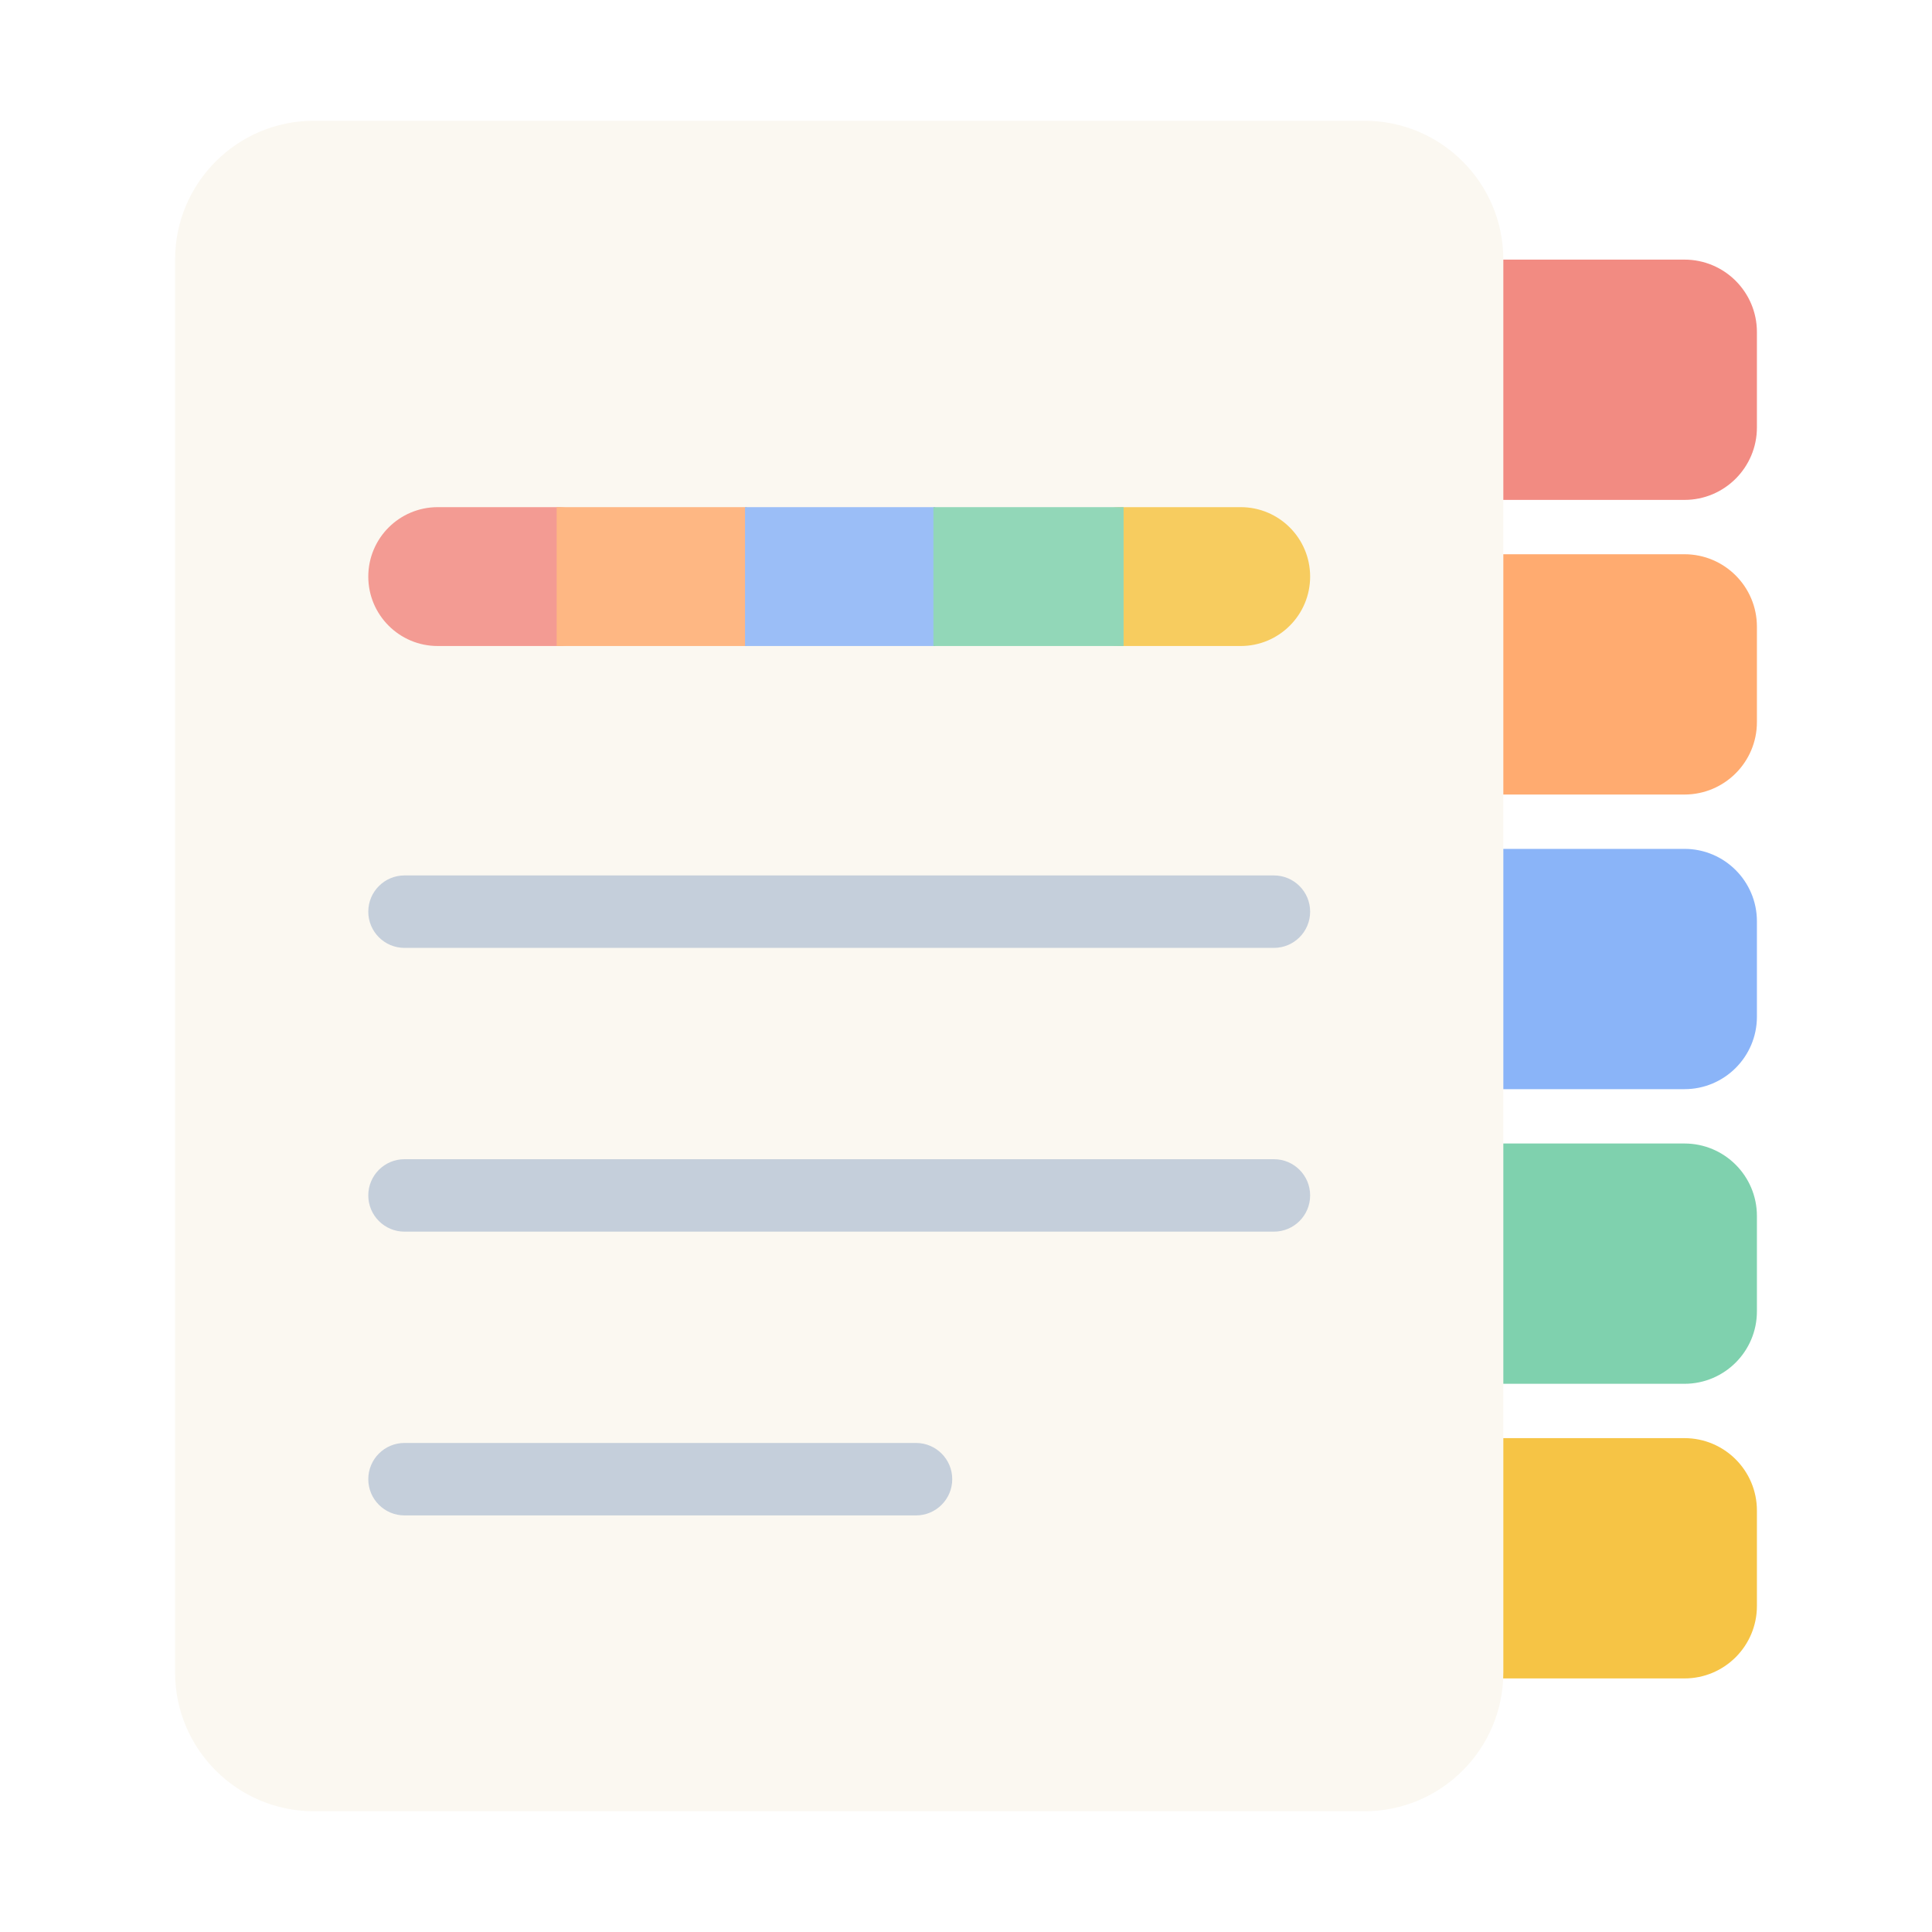
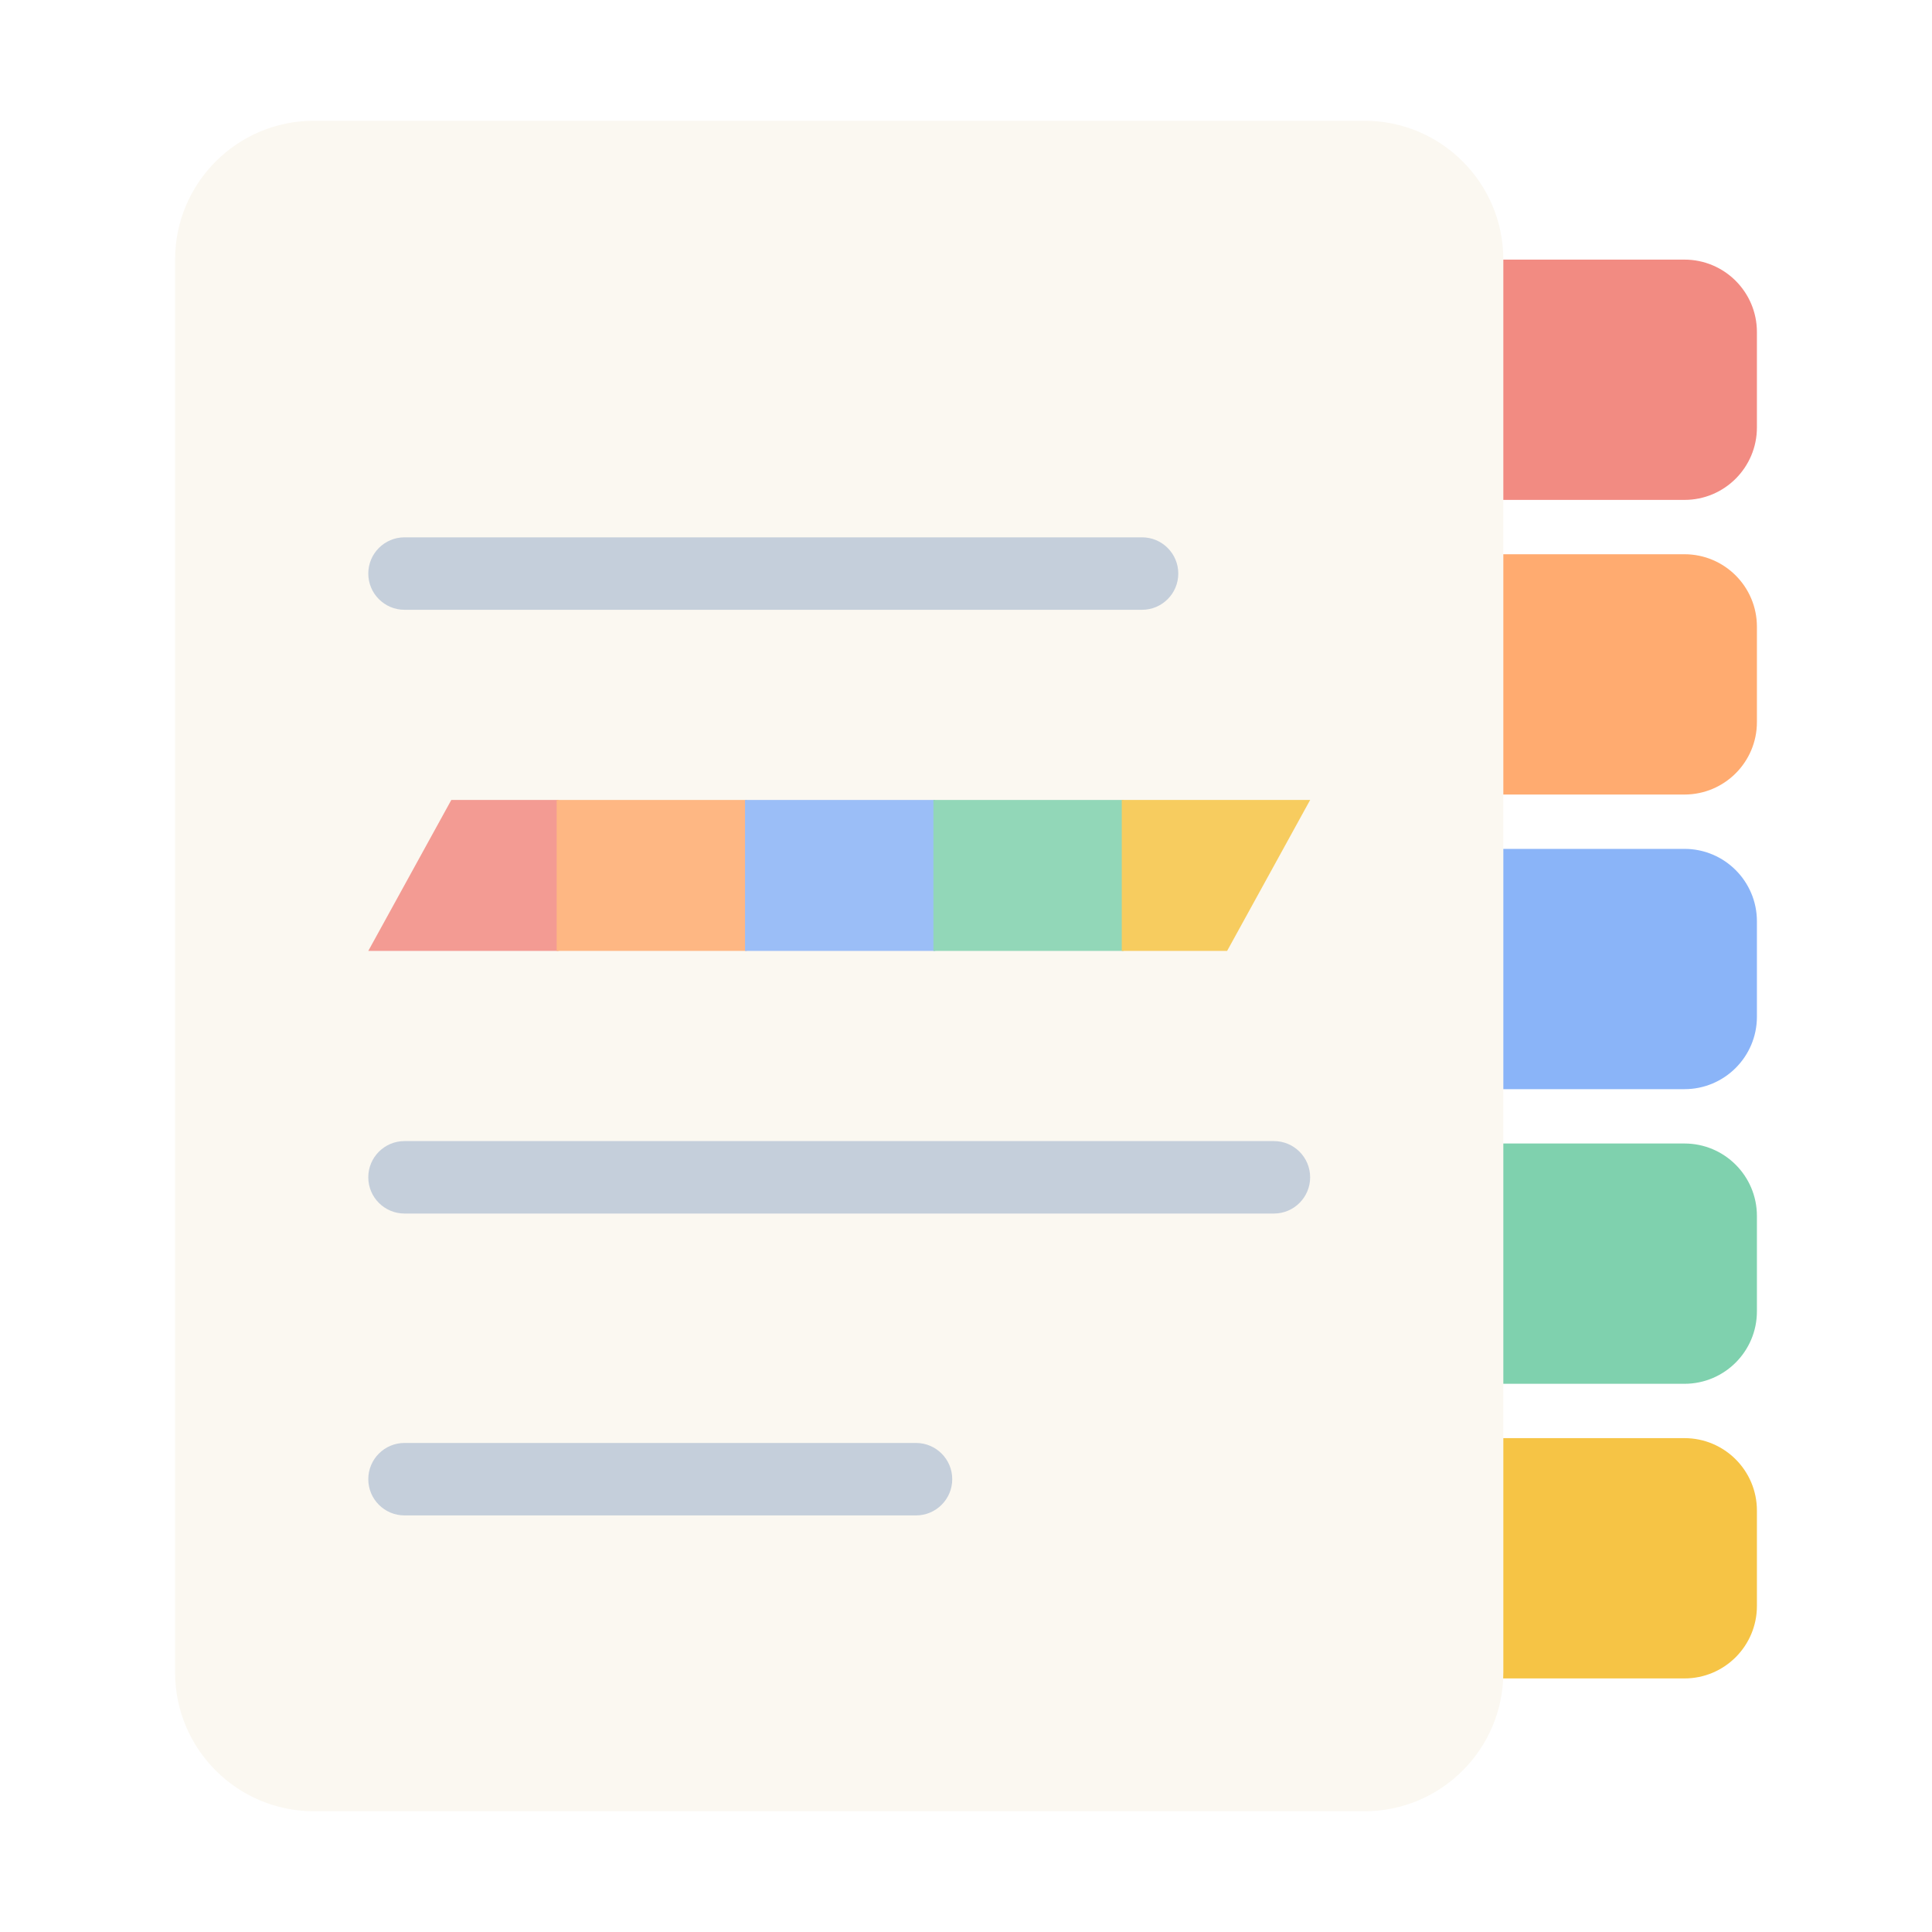
<svg xmlns="http://www.w3.org/2000/svg" viewBox="0 0 640 640">
  <path fill="#F28B82" d="M462 86H558A24 24 0 0 1 582 110V141.6A24 24 0 0 1 558 165.6H462A24 24 0 0 1 438 141.6V110A24 24 0 0 1 462 86Z" />
  <path fill="#FFAB70" d="M462 183.6H558A24 24 0 0 1 582 207.6V239.2A24 24 0 0 1 558 263.2H462A24 24 0 0 1 438 239.2V207.6A24 24 0 0 1 462 183.6Z" />
  <path fill="#8AB4F8" d="M462 281.2H558A24 24 0 0 1 582 305.2V336.8A24 24 0 0 1 558 360.8H462A24 24 0 0 1 438 336.8V305.2A24 24 0 0 1 462 281.2Z" />
  <path fill="#7FD1AE" d="M462 378.8H558A24 24 0 0 1 582 402.8V434.4A24 24 0 0 1 558 458.4H462A24 24 0 0 1 438 434.4V402.8A24 24 0 0 1 462 378.8Z" />
  <path fill="#F6C445" d="M462 476.4H558A24 24 0 0 1 582 500.4V532A24 24 0 0 1 558 556H462A24 24 0 0 1 438 532V500.4A24 24 0 0 1 462 476.4Z" />
  <path fill="#FBF8F1" d="M104 40H452A46 46 0 0 1 498 86V554A46 46 0 0 1 452 600H104A46 46 0 0 1 58 554V86A46 46 0 0 1 104 40Z" />
-   <path fill="#C5CFDB" d="M134 290H422A12 12 0 0 1 434 302V302A12 12 0 0 1 422 314H134A12 12 0 0 1 122 302V302A12 12 0 0 1 134 290ZM134 384H422A12 12 0 0 1 434 396V396A12 12 0 0 1 422 408H134A12 12 0 0 1 122 396V396A12 12 0 0 1 134 384ZM134 478H303.44A12 12 0 0 1 315.44 490V490A12 12 0 0 1 303.44 502H134A12 12 0 0 1 122 490V490A12 12 0 0 1 134 478Z" />
-   <path fill="#F39B93" d="M145 168H184.4A23 23 0 0 1 207.4 191V191A23 23 0 0 1 184.4 214H145A23 23 0 0 1 122 191V191A23 23 0 0 1 145 168Z" />
-   <path fill="#F7CC5F" d="M371.6 168H411A23 23 0 0 1 434 191V191A23 23 0 0 1 411 214H371.6A23 23 0 0 1 348.6 191V191A23 23 0 0 1 371.6 168Z" />
-   <rect x="184.4" y="168.0" width="63.0" height="46.0" fill="#FEB783" />
-   <rect x="246.8" y="168.0" width="63.0" height="46.0" fill="#9BBEF7" />
-   <rect x="309.2" y="168.0" width="63.0" height="46.0" fill="#92D7B8" />
+   <path fill="#C5CFDB" d="M134 178H378.32A12 12 0 0 1 390.32 190V190A12 12 0 0 1 378.32 202H134A12 12 0 0 1 122 190V190A12 12 0 0 1 134 178ZM134 378H422A12 12 0 0 1 434 390V390A12 12 0 0 1 422 402H134A12 12 0 0 1 122 390V390A12 12 0 0 1 134 378ZM134 478H303.44A12 12 0 0 1 315.44 490V490A12 12 0 0 1 303.44 502H134A12 12 0 0 1 122 490V490A12 12 0 0 1 134 478Z" />
+   <path fill="#F39B93" d="M149.5 265.0 L185.0 265.0 L185.0 315.0 L122.0 315.0 Z" />
+   <path fill="#FEB783" d="M184.4 265.0 L247.4 265.0 L247.4 315.0 L184.4 315.0 Z" />
+   <path fill="#9BBEF7" d="M246.8 265.0 L309.8 265.0 L309.8 315.0 L246.8 315.0 Z" />
+   <path fill="#92D7B8" d="M309.2 265.0 L372.2 265.0 L372.2 315.0 L309.2 315.0 Z" />
+   <path fill="#F7CC5F" d="M371.6 265.0 L434.0 265.0 L406.5 315.0 L371.6 315.0 Z" />
</svg>
